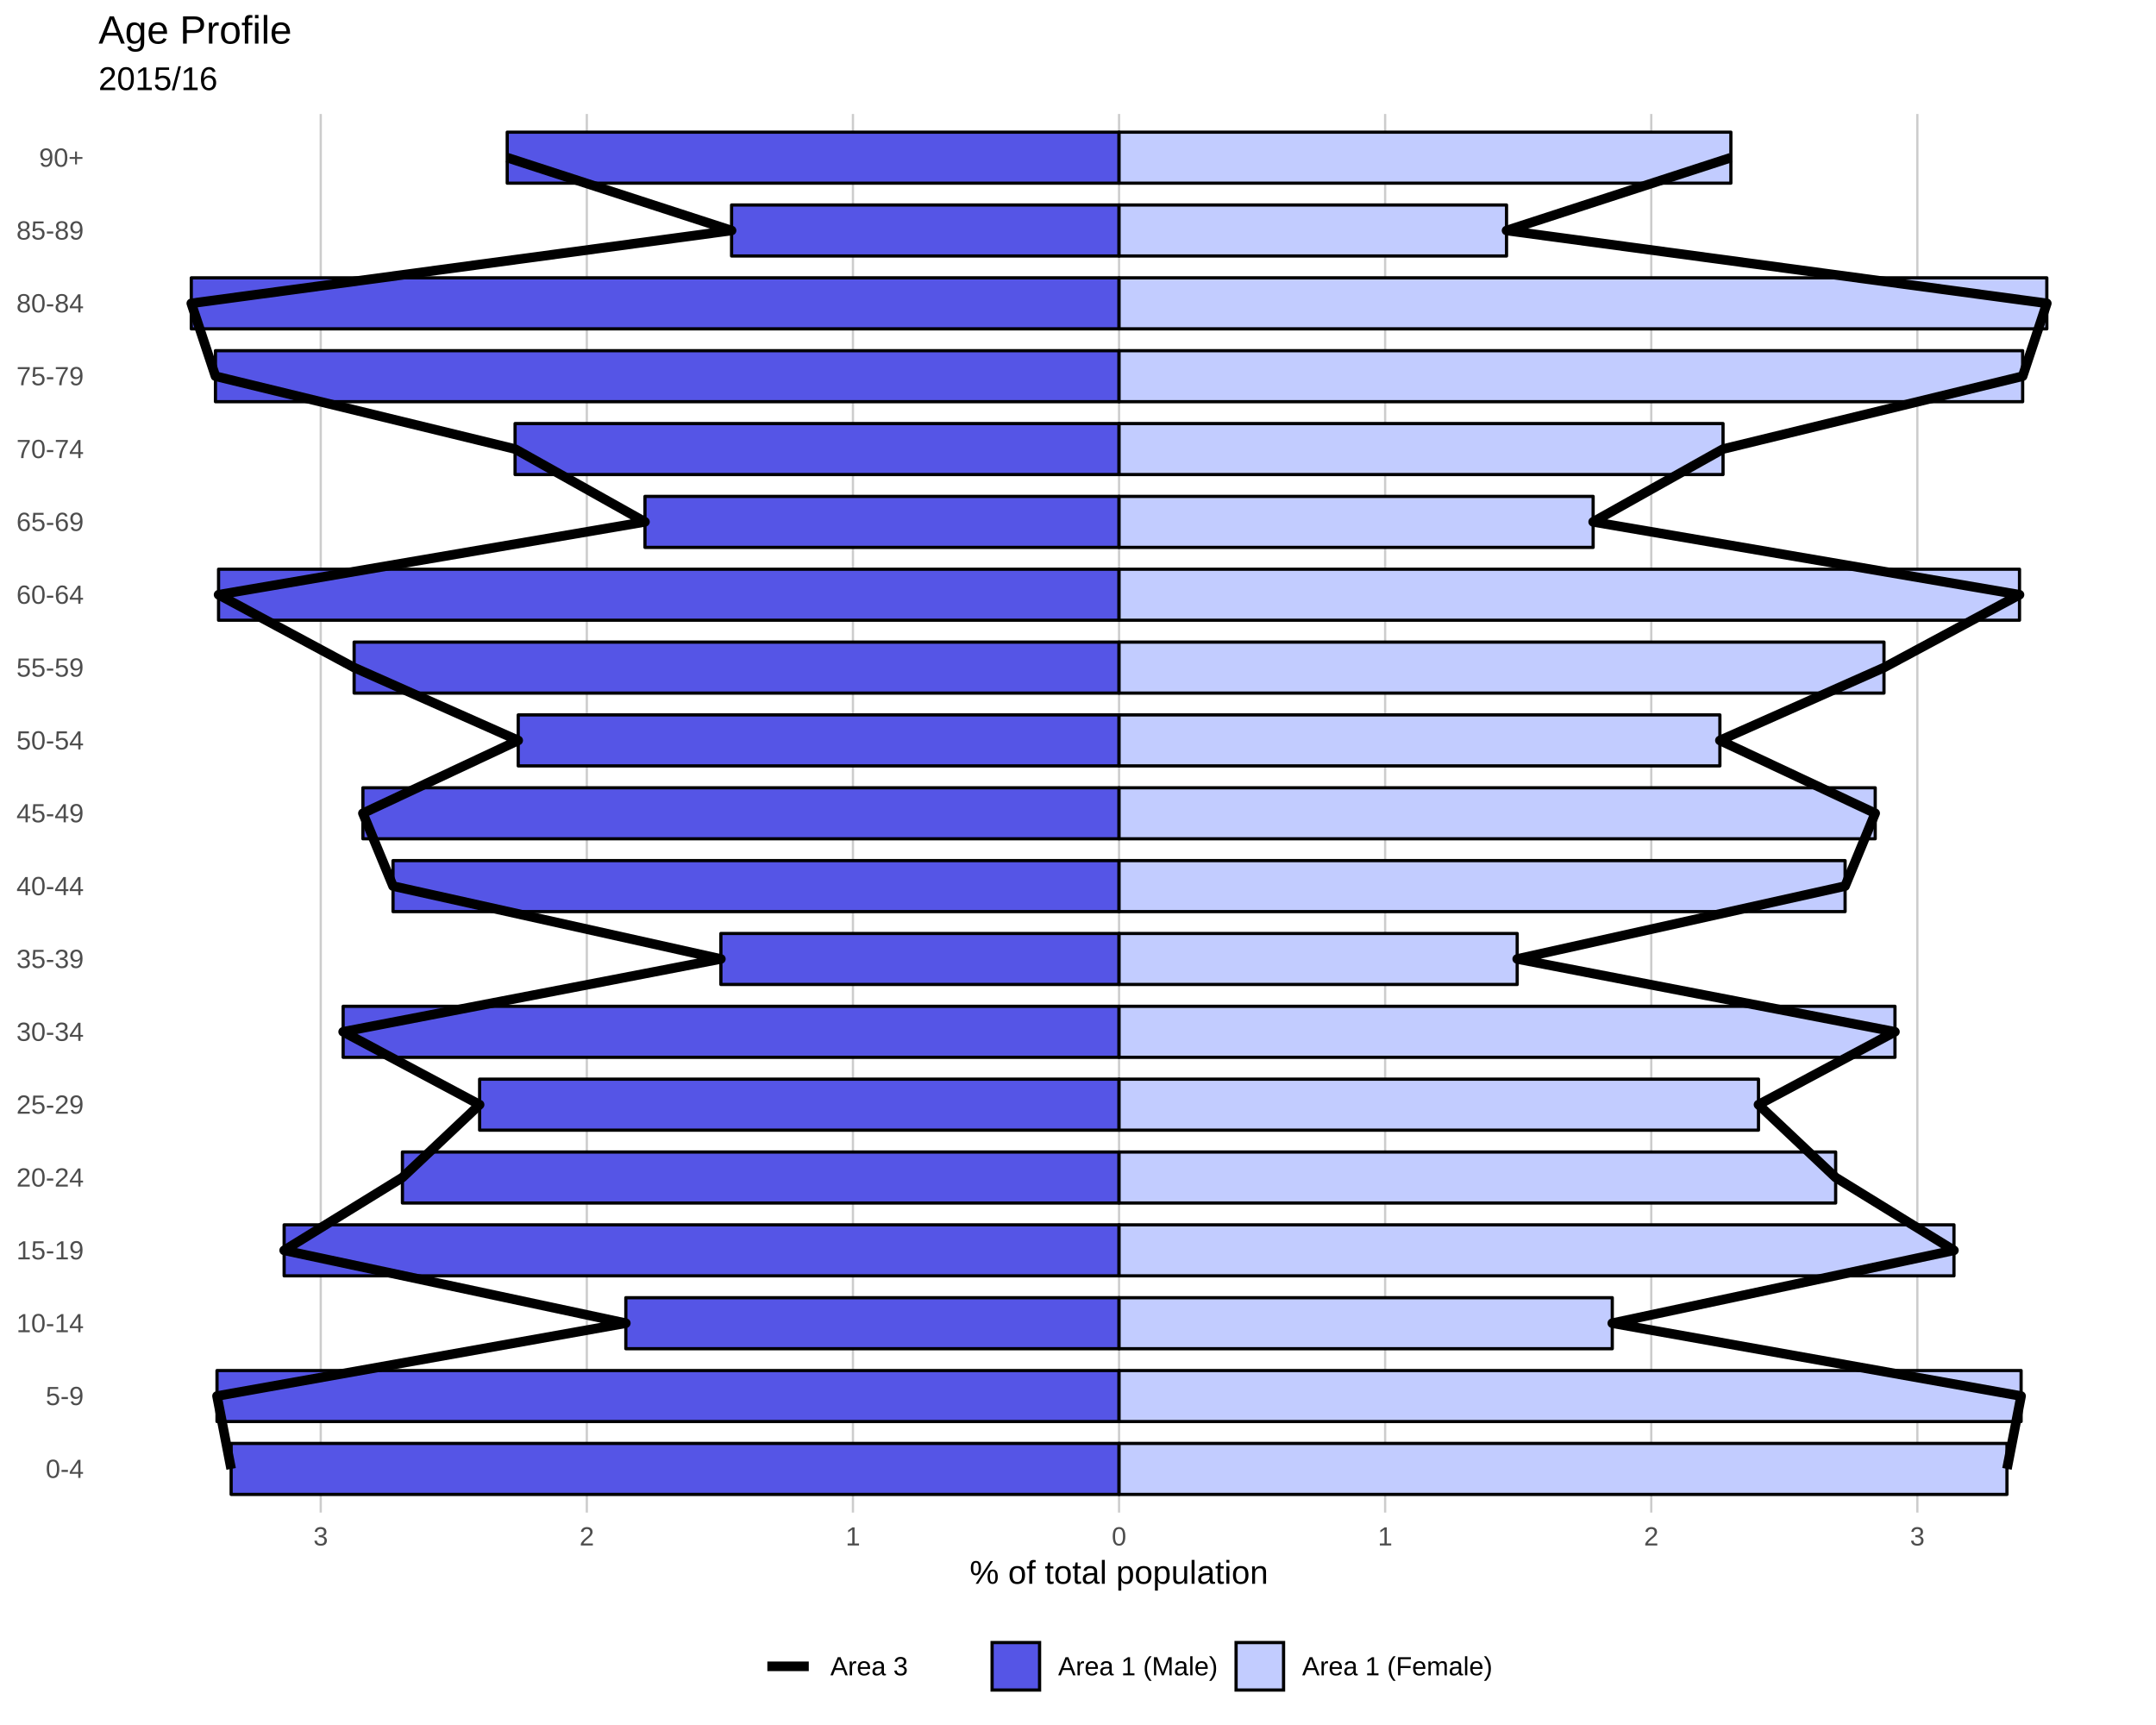
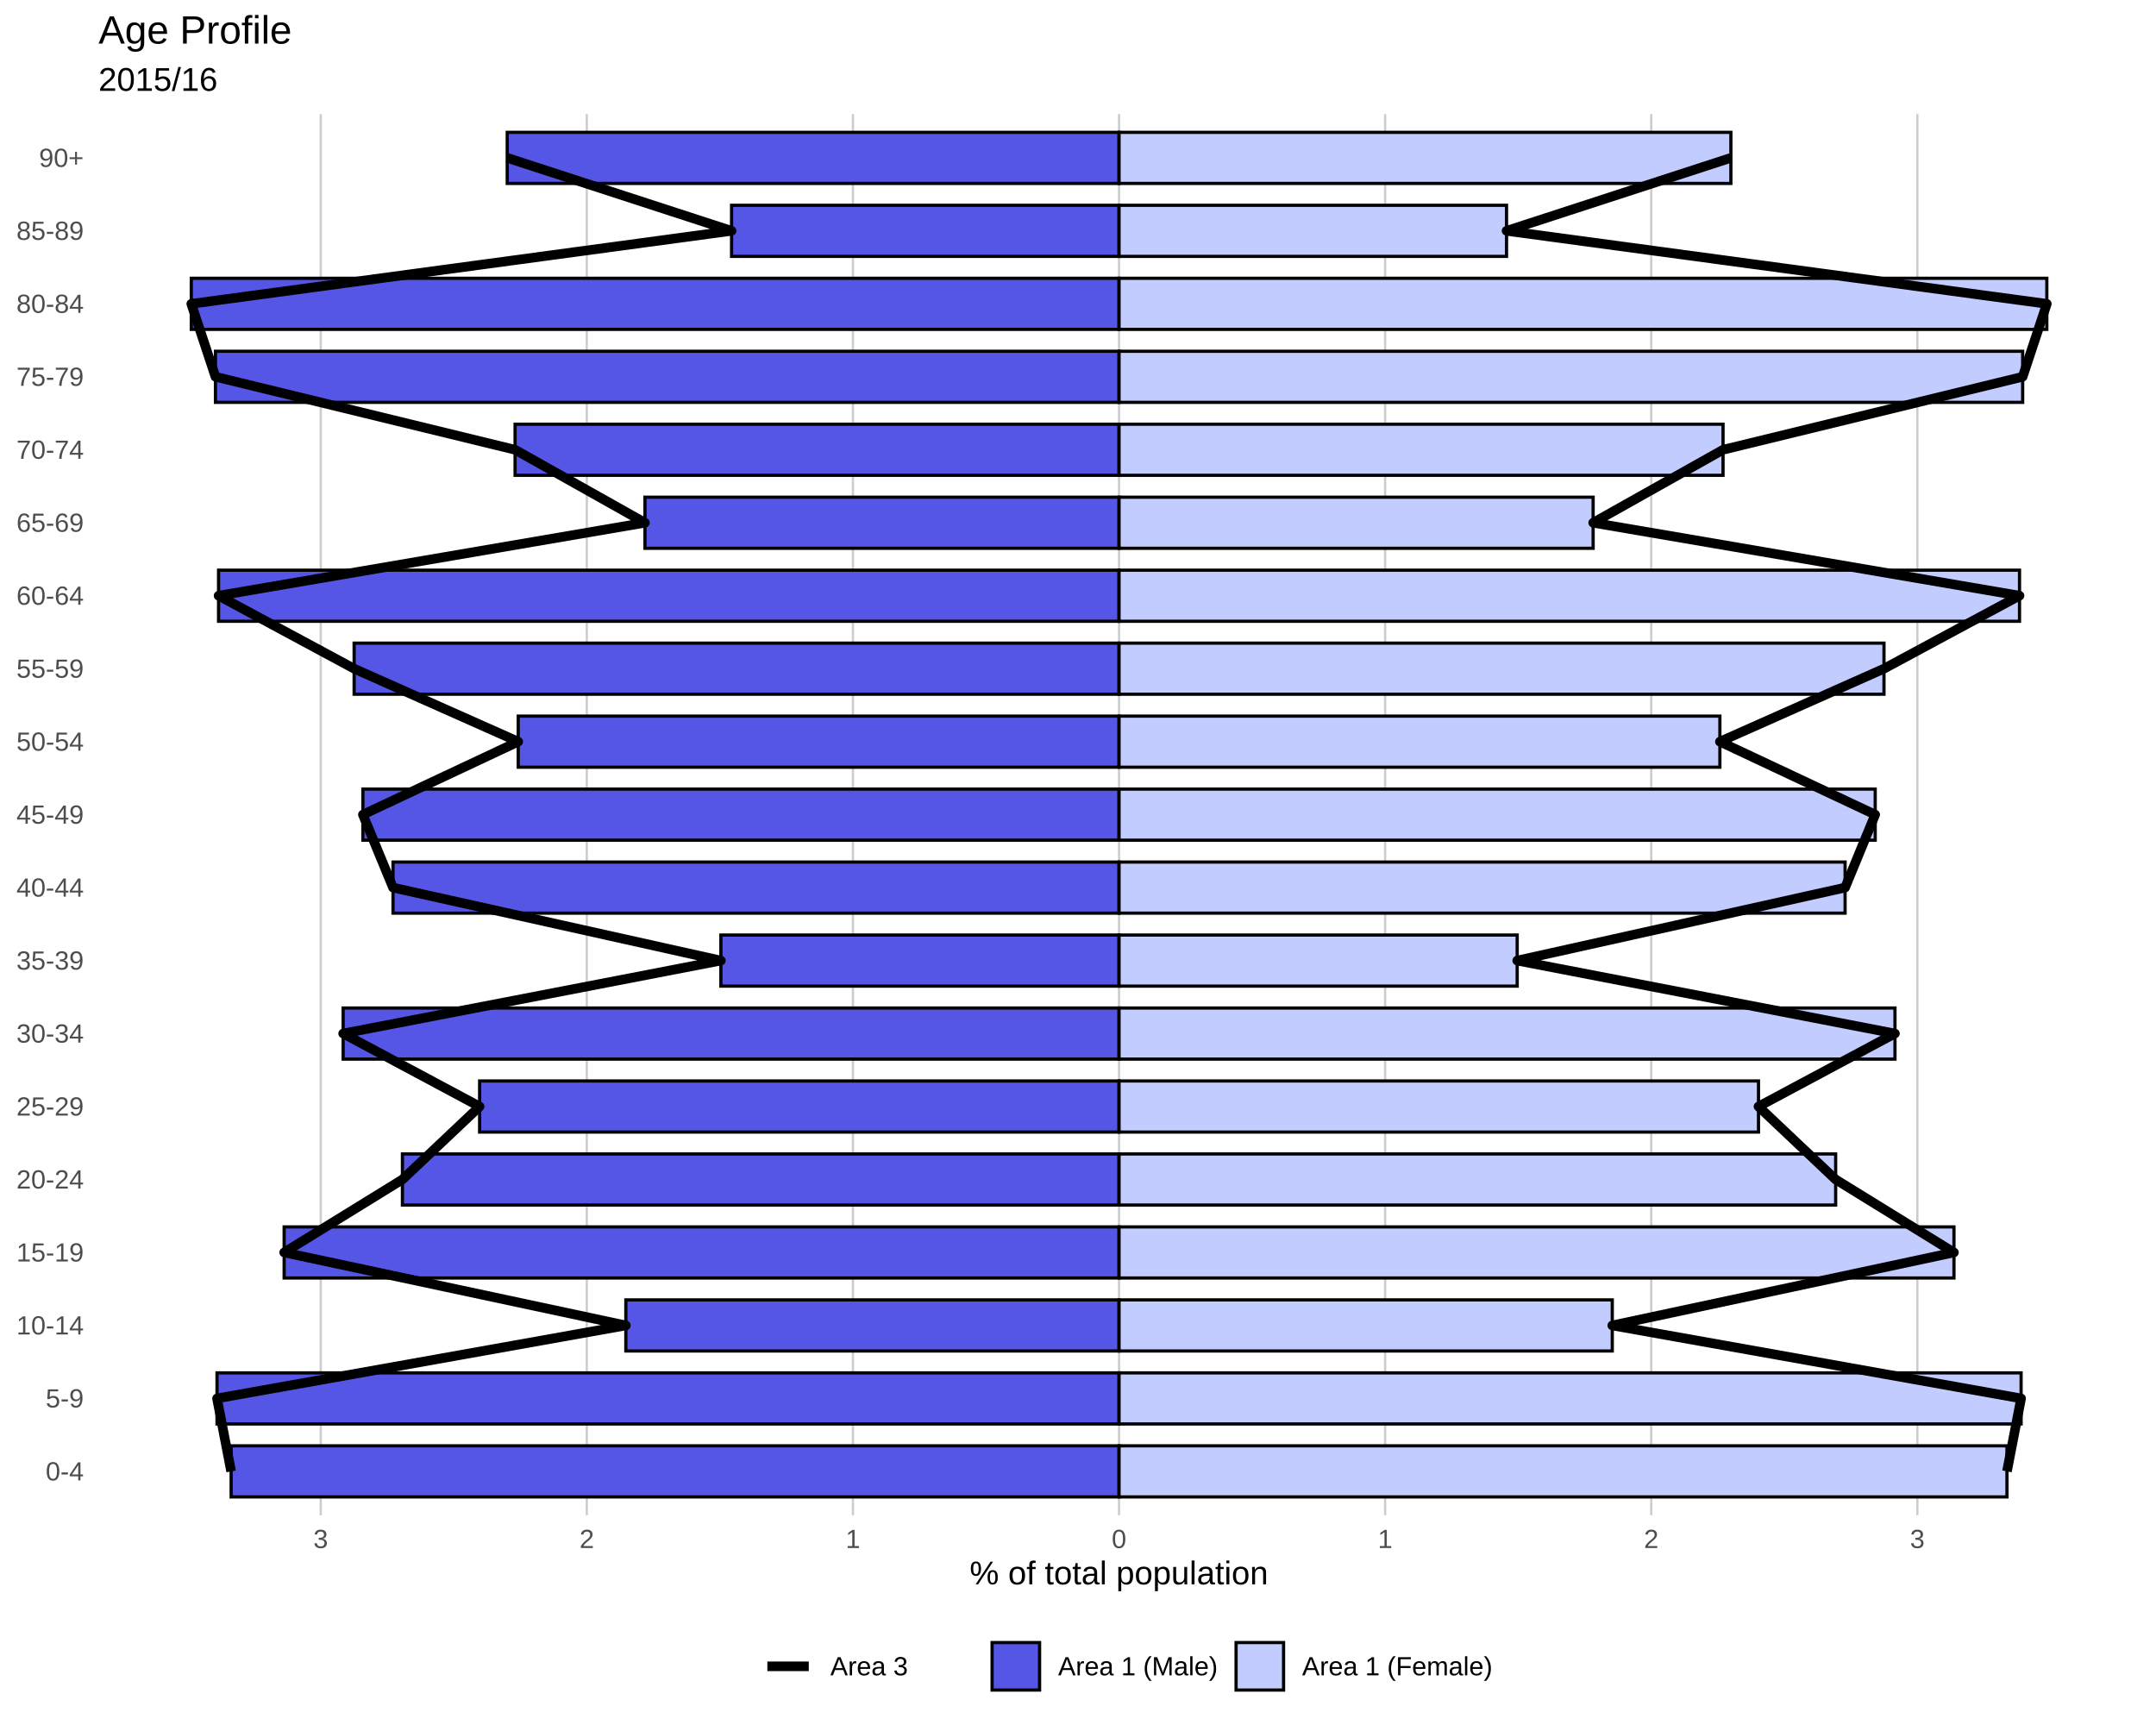
<svg xmlns="http://www.w3.org/2000/svg" viewBox="0 0 720.00 576.00">
  <defs>
    <style type="text/css">
    line, polyline, polygon, path, rect, circle {
      fill: none;
      stroke: #000000;
      stroke-linecap: round;
      stroke-linejoin: round;
      stroke-miterlimit: 10.00;
    }
  </style>
  </defs>
  <rect width="100%" height="100%" style="stroke: none; fill: #FFFFFF;" />
  <defs>
-     <clipPath id="cpMzIuOTB8NzE0LjUyfDUwNS4wN3wzOC4wNQ==">
-       <rect x="32.90" y="38.05" width="681.63" height="467.03" />
+     <clipPath id="cpMzIuOTB8NzE0LjUyfDUwNS45M3wzOC4wOQ==">
+       <rect x="32.90" y="38.09" width="681.63" height="467.84" />
    </clipPath>
  </defs>
-   <polyline points="107.11,505.07 107.11,38.05 " style="stroke-width: 0.75; stroke: #CCCCCC;" clip-path="url(#cpMzIuOTB8NzE0LjUyfDUwNS4wN3wzOC4wNQ==)" />
-   <polyline points="195.97,505.07 195.97,38.05 " style="stroke-width: 0.75; stroke: #CCCCCC;" clip-path="url(#cpMzIuOTB8NzE0LjUyfDUwNS4wN3wzOC4wNQ==)" />
-   <polyline points="284.84,505.07 284.84,38.05 " style="stroke-width: 0.75; stroke: #CCCCCC;" clip-path="url(#cpMzIuOTB8NzE0LjUyfDUwNS4wN3wzOC4wNQ==)" />
-   <polyline points="373.71,505.07 373.71,38.05 " style="stroke-width: 0.75; stroke: #CCCCCC;" clip-path="url(#cpMzIuOTB8NzE0LjUyfDUwNS4wN3wzOC4wNQ==)" />
-   <polyline points="462.57,505.07 462.57,38.05 " style="stroke-width: 0.75; stroke: #CCCCCC;" clip-path="url(#cpMzIuOTB8NzE0LjUyfDUwNS4wN3wzOC4wNQ==)" />
-   <polyline points="551.44,505.07 551.44,38.05 " style="stroke-width: 0.75; stroke: #CCCCCC;" clip-path="url(#cpMzIuOTB8NzE0LjUyfDUwNS4wN3wzOC4wNQ==)" />
-   <polyline points="640.31,505.07 640.31,38.05 " style="stroke-width: 0.75; stroke: #CCCCCC;" clip-path="url(#cpMzIuOTB8NzE0LjUyfDUwNS4wN3wzOC4wNQ==)" />
-   <rect x="77.19" y="481.97" width="296.52" height="17.03" style="stroke-width: 1.07; stroke-linecap: butt; fill: #5555E6;" clip-path="url(#cpMzIuOTB8NzE0LjUyfDUwNS4wN3wzOC4wNQ==)" />
-   <rect x="72.47" y="457.64" width="301.24" height="17.03" style="stroke-width: 1.07; stroke-linecap: butt; fill: #5555E6;" clip-path="url(#cpMzIuOTB8NzE0LjUyfDUwNS4wN3wzOC4wNQ==)" />
-   <rect x="209.00" y="433.32" width="164.71" height="17.03" style="stroke-width: 1.07; stroke-linecap: butt; fill: #5555E6;" clip-path="url(#cpMzIuOTB8NzE0LjUyfDUwNS4wN3wzOC4wNQ==)" />
-   <rect x="94.89" y="408.99" width="278.82" height="17.03" style="stroke-width: 1.07; stroke-linecap: butt; fill: #5555E6;" clip-path="url(#cpMzIuOTB8NzE0LjUyfDUwNS4wN3wzOC4wNQ==)" />
-   <rect x="134.39" y="384.67" width="239.31" height="17.03" style="stroke-width: 1.07; stroke-linecap: butt; fill: #5555E6;" clip-path="url(#cpMzIuOTB8NzE0LjUyfDUwNS4wN3wzOC4wNQ==)" />
-   <rect x="160.17" y="360.34" width="213.54" height="17.03" style="stroke-width: 1.07; stroke-linecap: butt; fill: #5555E6;" clip-path="url(#cpMzIuOTB8NzE0LjUyfDUwNS4wN3wzOC4wNQ==)" />
-   <rect x="114.59" y="336.02" width="259.12" height="17.03" style="stroke-width: 1.07; stroke-linecap: butt; fill: #5555E6;" clip-path="url(#cpMzIuOTB8NzE0LjUyfDUwNS4wN3wzOC4wNQ==)" />
-   <rect x="240.74" y="311.70" width="132.96" height="17.03" style="stroke-width: 1.07; stroke-linecap: butt; fill: #5555E6;" clip-path="url(#cpMzIuOTB8NzE0LjUyfDUwNS4wN3wzOC4wNQ==)" />
-   <rect x="131.25" y="287.37" width="242.46" height="17.03" style="stroke-width: 1.07; stroke-linecap: butt; fill: #5555E6;" clip-path="url(#cpMzIuOTB8NzE0LjUyfDUwNS4wN3wzOC4wNQ==)" />
-   <rect x="121.19" y="263.05" width="252.52" height="17.03" style="stroke-width: 1.07; stroke-linecap: butt; fill: #5555E6;" clip-path="url(#cpMzIuOTB8NzE0LjUyfDUwNS4wN3wzOC4wNQ==)" />
-   <rect x="173.06" y="238.72" width="200.65" height="17.03" style="stroke-width: 1.07; stroke-linecap: butt; fill: #5555E6;" clip-path="url(#cpMzIuOTB8NzE0LjUyfDUwNS4wN3wzOC4wNQ==)" />
-   <rect x="118.26" y="214.40" width="255.45" height="17.03" style="stroke-width: 1.07; stroke-linecap: butt; fill: #5555E6;" clip-path="url(#cpMzIuOTB8NzE0LjUyfDUwNS4wN3wzOC4wNQ==)" />
-   <rect x="72.99" y="190.07" width="300.71" height="17.03" style="stroke-width: 1.07; stroke-linecap: butt; fill: #5555E6;" clip-path="url(#cpMzIuOTB8NzE0LjUyfDUwNS4wN3wzOC4wNQ==)" />
-   <rect x="215.39" y="165.75" width="158.32" height="17.03" style="stroke-width: 1.07; stroke-linecap: butt; fill: #5555E6;" clip-path="url(#cpMzIuOTB8NzE0LjUyfDUwNS4wN3wzOC4wNQ==)" />
-   <rect x="172.01" y="141.43" width="201.70" height="17.03" style="stroke-width: 1.07; stroke-linecap: butt; fill: #5555E6;" clip-path="url(#cpMzIuOTB8NzE0LjUyfDUwNS4wN3wzOC4wNQ==)" />
-   <rect x="71.95" y="117.10" width="301.76" height="17.03" style="stroke-width: 1.07; stroke-linecap: butt; fill: #5555E6;" clip-path="url(#cpMzIuOTB8NzE0LjUyfDUwNS4wN3wzOC4wNQ==)" />
-   <rect x="63.88" y="92.78" width="309.83" height="17.03" style="stroke-width: 1.07; stroke-linecap: butt; fill: #5555E6;" clip-path="url(#cpMzIuOTB8NzE0LjUyfDUwNS4wN3wzOC4wNQ==)" />
-   <rect x="244.31" y="68.45" width="129.40" height="17.03" style="stroke-width: 1.07; stroke-linecap: butt; fill: #5555E6;" clip-path="url(#cpMzIuOTB8NzE0LjUyfDUwNS4wN3wzOC4wNQ==)" />
-   <rect x="169.39" y="44.13" width="204.32" height="17.03" style="stroke-width: 1.07; stroke-linecap: butt; fill: #5555E6;" clip-path="url(#cpMzIuOTB8NzE0LjUyfDUwNS4wN3wzOC4wNQ==)" />
-   <rect x="373.71" y="481.97" width="296.52" height="17.03" style="stroke-width: 1.07; stroke-linecap: butt; fill: #C2CCFF;" clip-path="url(#cpMzIuOTB8NzE0LjUyfDUwNS4wN3wzOC4wNQ==)" />
-   <rect x="373.71" y="457.64" width="301.24" height="17.03" style="stroke-width: 1.07; stroke-linecap: butt; fill: #C2CCFF;" clip-path="url(#cpMzIuOTB8NzE0LjUyfDUwNS4wN3wzOC4wNQ==)" />
-   <rect x="373.71" y="433.32" width="164.71" height="17.03" style="stroke-width: 1.07; stroke-linecap: butt; fill: #C2CCFF;" clip-path="url(#cpMzIuOTB8NzE0LjUyfDUwNS4wN3wzOC4wNQ==)" />
-   <rect x="373.71" y="408.99" width="278.82" height="17.03" style="stroke-width: 1.07; stroke-linecap: butt; fill: #C2CCFF;" clip-path="url(#cpMzIuOTB8NzE0LjUyfDUwNS4wN3wzOC4wNQ==)" />
-   <rect x="373.71" y="384.67" width="239.31" height="17.03" style="stroke-width: 1.07; stroke-linecap: butt; fill: #C2CCFF;" clip-path="url(#cpMzIuOTB8NzE0LjUyfDUwNS4wN3wzOC4wNQ==)" />
-   <rect x="373.71" y="360.34" width="213.54" height="17.03" style="stroke-width: 1.07; stroke-linecap: butt; fill: #C2CCFF;" clip-path="url(#cpMzIuOTB8NzE0LjUyfDUwNS4wN3wzOC4wNQ==)" />
-   <rect x="373.71" y="336.02" width="259.12" height="17.03" style="stroke-width: 1.07; stroke-linecap: butt; fill: #C2CCFF;" clip-path="url(#cpMzIuOTB8NzE0LjUyfDUwNS4wN3wzOC4wNQ==)" />
-   <rect x="373.71" y="311.70" width="132.96" height="17.03" style="stroke-width: 1.07; stroke-linecap: butt; fill: #C2CCFF;" clip-path="url(#cpMzIuOTB8NzE0LjUyfDUwNS4wN3wzOC4wNQ==)" />
-   <rect x="373.71" y="287.37" width="242.46" height="17.03" style="stroke-width: 1.07; stroke-linecap: butt; fill: #C2CCFF;" clip-path="url(#cpMzIuOTB8NzE0LjUyfDUwNS4wN3wzOC4wNQ==)" />
-   <rect x="373.71" y="263.05" width="252.52" height="17.03" style="stroke-width: 1.07; stroke-linecap: butt; fill: #C2CCFF;" clip-path="url(#cpMzIuOTB8NzE0LjUyfDUwNS4wN3wzOC4wNQ==)" />
-   <rect x="373.71" y="238.72" width="200.65" height="17.03" style="stroke-width: 1.07; stroke-linecap: butt; fill: #C2CCFF;" clip-path="url(#cpMzIuOTB8NzE0LjUyfDUwNS4wN3wzOC4wNQ==)" />
-   <rect x="373.71" y="214.40" width="255.45" height="17.03" style="stroke-width: 1.07; stroke-linecap: butt; fill: #C2CCFF;" clip-path="url(#cpMzIuOTB8NzE0LjUyfDUwNS4wN3wzOC4wNQ==)" />
-   <rect x="373.71" y="190.07" width="300.71" height="17.03" style="stroke-width: 1.07; stroke-linecap: butt; fill: #C2CCFF;" clip-path="url(#cpMzIuOTB8NzE0LjUyfDUwNS4wN3wzOC4wNQ==)" />
-   <rect x="373.71" y="165.75" width="158.32" height="17.03" style="stroke-width: 1.07; stroke-linecap: butt; fill: #C2CCFF;" clip-path="url(#cpMzIuOTB8NzE0LjUyfDUwNS4wN3wzOC4wNQ==)" />
-   <rect x="373.71" y="141.43" width="201.70" height="17.03" style="stroke-width: 1.07; stroke-linecap: butt; fill: #C2CCFF;" clip-path="url(#cpMzIuOTB8NzE0LjUyfDUwNS4wN3wzOC4wNQ==)" />
-   <rect x="373.71" y="117.10" width="301.76" height="17.03" style="stroke-width: 1.07; stroke-linecap: butt; fill: #C2CCFF;" clip-path="url(#cpMzIuOTB8NzE0LjUyfDUwNS4wN3wzOC4wNQ==)" />
-   <rect x="373.71" y="92.78" width="309.83" height="17.03" style="stroke-width: 1.07; stroke-linecap: butt; fill: #C2CCFF;" clip-path="url(#cpMzIuOTB8NzE0LjUyfDUwNS4wN3wzOC4wNQ==)" />
-   <rect x="373.71" y="68.45" width="129.40" height="17.03" style="stroke-width: 1.07; stroke-linecap: butt; fill: #C2CCFF;" clip-path="url(#cpMzIuOTB8NzE0LjUyfDUwNS4wN3wzOC4wNQ==)" />
-   <rect x="373.71" y="44.13" width="204.32" height="17.03" style="stroke-width: 1.07; stroke-linecap: butt; fill: #C2CCFF;" clip-path="url(#cpMzIuOTB8NzE0LjUyfDUwNS4wN3wzOC4wNQ==)" />
-   <polyline points="670.23,490.48 674.95,466.15 538.42,441.83 652.52,417.51 613.02,393.18 587.25,368.86 632.82,344.53 506.67,320.21 616.17,295.88 626.22,271.56 574.36,247.24 629.16,222.91 674.42,198.59 532.03,174.26 575.41,149.94 675.47,125.62 683.54,101.29 503.11,76.97 578.03,52.64 " style="stroke-width: 3.20; stroke-linecap: butt;" clip-path="url(#cpMzIuOTB8NzE0LjUyfDUwNS4wN3wzOC4wNQ==)" />
-   <polyline points="77.19,490.48 72.47,466.15 209.00,441.83 94.89,417.51 134.39,393.18 160.17,368.86 114.59,344.53 240.74,320.21 131.25,295.88 121.19,271.56 173.06,247.24 118.26,222.91 72.99,198.59 215.39,174.26 172.01,149.94 71.95,125.62 63.88,101.29 244.31,76.97 169.39,52.64 " style="stroke-width: 3.20; stroke-linecap: butt;" clip-path="url(#cpMzIuOTB8NzE0LjUyfDUwNS4wN3wzOC4wNQ==)" />
+   <polyline points="107.11,505.93 107.11,38.09 " style="stroke-width: 0.75; stroke: #CCCCCC;" clip-path="url(#cpMzIuOTB8NzE0LjUyfDUwNS45M3wzOC4wOQ==)" />
+   <polyline points="195.97,505.93 195.97,38.09 " style="stroke-width: 0.75; stroke: #CCCCCC;" clip-path="url(#cpMzIuOTB8NzE0LjUyfDUwNS45M3wzOC4wOQ==)" />
+   <polyline points="284.84,505.93 284.84,38.09 " style="stroke-width: 0.75; stroke: #CCCCCC;" clip-path="url(#cpMzIuOTB8NzE0LjUyfDUwNS45M3wzOC4wOQ==)" />
+   <polyline points="373.71,505.93 373.71,38.09 " style="stroke-width: 0.75; stroke: #CCCCCC;" clip-path="url(#cpMzIuOTB8NzE0LjUyfDUwNS45M3wzOC4wOQ==)" />
+   <polyline points="462.57,505.93 462.57,38.09 " style="stroke-width: 0.75; stroke: #CCCCCC;" clip-path="url(#cpMzIuOTB8NzE0LjUyfDUwNS45M3wzOC4wOQ==)" />
+   <polyline points="551.44,505.93 551.44,38.09 " style="stroke-width: 0.75; stroke: #CCCCCC;" clip-path="url(#cpMzIuOTB8NzE0LjUyfDUwNS45M3wzOC4wOQ==)" />
+   <polyline points="640.31,505.93 640.31,38.09 " style="stroke-width: 0.75; stroke: #CCCCCC;" clip-path="url(#cpMzIuOTB8NzE0LjUyfDUwNS45M3wzOC4wOQ==)" />
+   <rect x="77.19" y="482.78" width="296.52" height="17.06" style="stroke-width: 1.07; stroke-linecap: square; stroke-linejoin: miter; fill: #5555E6;" clip-path="url(#cpMzIuOTB8NzE0LjUyfDUwNS45M3wzOC4wOQ==)" />
+   <rect x="72.47" y="458.42" width="301.24" height="17.06" style="stroke-width: 1.07; stroke-linecap: square; stroke-linejoin: miter; fill: #5555E6;" clip-path="url(#cpMzIuOTB8NzE0LjUyfDUwNS45M3wzOC4wOQ==)" />
+   <rect x="209.00" y="434.05" width="164.71" height="17.06" style="stroke-width: 1.07; stroke-linecap: square; stroke-linejoin: miter; fill: #5555E6;" clip-path="url(#cpMzIuOTB8NzE0LjUyfDUwNS45M3wzOC4wOQ==)" />
+   <rect x="94.89" y="409.68" width="278.82" height="17.06" style="stroke-width: 1.07; stroke-linecap: square; stroke-linejoin: miter; fill: #5555E6;" clip-path="url(#cpMzIuOTB8NzE0LjUyfDUwNS45M3wzOC4wOQ==)" />
+   <rect x="134.39" y="385.32" width="239.31" height="17.06" style="stroke-width: 1.07; stroke-linecap: square; stroke-linejoin: miter; fill: #5555E6;" clip-path="url(#cpMzIuOTB8NzE0LjUyfDUwNS45M3wzOC4wOQ==)" />
+   <rect x="160.17" y="360.95" width="213.54" height="17.06" style="stroke-width: 1.07; stroke-linecap: square; stroke-linejoin: miter; fill: #5555E6;" clip-path="url(#cpMzIuOTB8NzE0LjUyfDUwNS45M3wzOC4wOQ==)" />
+   <rect x="114.59" y="336.59" width="259.12" height="17.06" style="stroke-width: 1.07; stroke-linecap: square; stroke-linejoin: miter; fill: #5555E6;" clip-path="url(#cpMzIuOTB8NzE0LjUyfDUwNS45M3wzOC4wOQ==)" />
+   <rect x="240.74" y="312.22" width="132.96" height="17.06" style="stroke-width: 1.07; stroke-linecap: square; stroke-linejoin: miter; fill: #5555E6;" clip-path="url(#cpMzIuOTB8NzE0LjUyfDUwNS45M3wzOC4wOQ==)" />
+   <rect x="131.25" y="287.85" width="242.46" height="17.06" style="stroke-width: 1.07; stroke-linecap: square; stroke-linejoin: miter; fill: #5555E6;" clip-path="url(#cpMzIuOTB8NzE0LjUyfDUwNS45M3wzOC4wOQ==)" />
+   <rect x="121.19" y="263.49" width="252.52" height="17.06" style="stroke-width: 1.07; stroke-linecap: square; stroke-linejoin: miter; fill: #5555E6;" clip-path="url(#cpMzIuOTB8NzE0LjUyfDUwNS45M3wzOC4wOQ==)" />
+   <rect x="173.06" y="239.12" width="200.65" height="17.06" style="stroke-width: 1.07; stroke-linecap: square; stroke-linejoin: miter; fill: #5555E6;" clip-path="url(#cpMzIuOTB8NzE0LjUyfDUwNS45M3wzOC4wOQ==)" />
+   <rect x="118.26" y="214.75" width="255.45" height="17.06" style="stroke-width: 1.07; stroke-linecap: square; stroke-linejoin: miter; fill: #5555E6;" clip-path="url(#cpMzIuOTB8NzE0LjUyfDUwNS45M3wzOC4wOQ==)" />
+   <rect x="72.99" y="190.39" width="300.71" height="17.06" style="stroke-width: 1.07; stroke-linecap: square; stroke-linejoin: miter; fill: #5555E6;" clip-path="url(#cpMzIuOTB8NzE0LjUyfDUwNS45M3wzOC4wOQ==)" />
+   <rect x="215.39" y="166.02" width="158.32" height="17.06" style="stroke-width: 1.07; stroke-linecap: square; stroke-linejoin: miter; fill: #5555E6;" clip-path="url(#cpMzIuOTB8NzE0LjUyfDUwNS45M3wzOC4wOQ==)" />
+   <rect x="172.01" y="141.65" width="201.70" height="17.06" style="stroke-width: 1.07; stroke-linecap: square; stroke-linejoin: miter; fill: #5555E6;" clip-path="url(#cpMzIuOTB8NzE0LjUyfDUwNS45M3wzOC4wOQ==)" />
+   <rect x="71.95" y="117.29" width="301.76" height="17.06" style="stroke-width: 1.07; stroke-linecap: square; stroke-linejoin: miter; fill: #5555E6;" clip-path="url(#cpMzIuOTB8NzE0LjUyfDUwNS45M3wzOC4wOQ==)" />
+   <rect x="63.88" y="92.92" width="309.83" height="17.06" style="stroke-width: 1.07; stroke-linecap: square; stroke-linejoin: miter; fill: #5555E6;" clip-path="url(#cpMzIuOTB8NzE0LjUyfDUwNS45M3wzOC4wOQ==)" />
+   <rect x="244.31" y="68.55" width="129.40" height="17.06" style="stroke-width: 1.07; stroke-linecap: square; stroke-linejoin: miter; fill: #5555E6;" clip-path="url(#cpMzIuOTB8NzE0LjUyfDUwNS45M3wzOC4wOQ==)" />
+   <rect x="169.39" y="44.19" width="204.32" height="17.06" style="stroke-width: 1.07; stroke-linecap: square; stroke-linejoin: miter; fill: #5555E6;" clip-path="url(#cpMzIuOTB8NzE0LjUyfDUwNS45M3wzOC4wOQ==)" />
+   <rect x="373.71" y="482.78" width="296.52" height="17.06" style="stroke-width: 1.07; stroke-linecap: square; stroke-linejoin: miter; fill: #C2CCFF;" clip-path="url(#cpMzIuOTB8NzE0LjUyfDUwNS45M3wzOC4wOQ==)" />
+   <rect x="373.71" y="458.42" width="301.24" height="17.06" style="stroke-width: 1.07; stroke-linecap: square; stroke-linejoin: miter; fill: #C2CCFF;" clip-path="url(#cpMzIuOTB8NzE0LjUyfDUwNS45M3wzOC4wOQ==)" />
+   <rect x="373.71" y="434.05" width="164.71" height="17.06" style="stroke-width: 1.07; stroke-linecap: square; stroke-linejoin: miter; fill: #C2CCFF;" clip-path="url(#cpMzIuOTB8NzE0LjUyfDUwNS45M3wzOC4wOQ==)" />
+   <rect x="373.71" y="409.68" width="278.82" height="17.06" style="stroke-width: 1.07; stroke-linecap: square; stroke-linejoin: miter; fill: #C2CCFF;" clip-path="url(#cpMzIuOTB8NzE0LjUyfDUwNS45M3wzOC4wOQ==)" />
+   <rect x="373.71" y="385.32" width="239.31" height="17.06" style="stroke-width: 1.07; stroke-linecap: square; stroke-linejoin: miter; fill: #C2CCFF;" clip-path="url(#cpMzIuOTB8NzE0LjUyfDUwNS45M3wzOC4wOQ==)" />
+   <rect x="373.71" y="360.95" width="213.54" height="17.06" style="stroke-width: 1.07; stroke-linecap: square; stroke-linejoin: miter; fill: #C2CCFF;" clip-path="url(#cpMzIuOTB8NzE0LjUyfDUwNS45M3wzOC4wOQ==)" />
+   <rect x="373.71" y="336.59" width="259.12" height="17.06" style="stroke-width: 1.07; stroke-linecap: square; stroke-linejoin: miter; fill: #C2CCFF;" clip-path="url(#cpMzIuOTB8NzE0LjUyfDUwNS45M3wzOC4wOQ==)" />
+   <rect x="373.71" y="312.22" width="132.96" height="17.06" style="stroke-width: 1.07; stroke-linecap: square; stroke-linejoin: miter; fill: #C2CCFF;" clip-path="url(#cpMzIuOTB8NzE0LjUyfDUwNS45M3wzOC4wOQ==)" />
+   <rect x="373.71" y="287.85" width="242.46" height="17.06" style="stroke-width: 1.07; stroke-linecap: square; stroke-linejoin: miter; fill: #C2CCFF;" clip-path="url(#cpMzIuOTB8NzE0LjUyfDUwNS45M3wzOC4wOQ==)" />
+   <rect x="373.71" y="263.49" width="252.52" height="17.06" style="stroke-width: 1.07; stroke-linecap: square; stroke-linejoin: miter; fill: #C2CCFF;" clip-path="url(#cpMzIuOTB8NzE0LjUyfDUwNS45M3wzOC4wOQ==)" />
+   <rect x="373.71" y="239.12" width="200.65" height="17.06" style="stroke-width: 1.07; stroke-linecap: square; stroke-linejoin: miter; fill: #C2CCFF;" clip-path="url(#cpMzIuOTB8NzE0LjUyfDUwNS45M3wzOC4wOQ==)" />
+   <rect x="373.71" y="214.75" width="255.45" height="17.06" style="stroke-width: 1.07; stroke-linecap: square; stroke-linejoin: miter; fill: #C2CCFF;" clip-path="url(#cpMzIuOTB8NzE0LjUyfDUwNS45M3wzOC4wOQ==)" />
+   <rect x="373.71" y="190.39" width="300.71" height="17.06" style="stroke-width: 1.07; stroke-linecap: square; stroke-linejoin: miter; fill: #C2CCFF;" clip-path="url(#cpMzIuOTB8NzE0LjUyfDUwNS45M3wzOC4wOQ==)" />
+   <rect x="373.71" y="166.02" width="158.32" height="17.06" style="stroke-width: 1.07; stroke-linecap: square; stroke-linejoin: miter; fill: #C2CCFF;" clip-path="url(#cpMzIuOTB8NzE0LjUyfDUwNS45M3wzOC4wOQ==)" />
+   <rect x="373.71" y="141.65" width="201.70" height="17.06" style="stroke-width: 1.07; stroke-linecap: square; stroke-linejoin: miter; fill: #C2CCFF;" clip-path="url(#cpMzIuOTB8NzE0LjUyfDUwNS45M3wzOC4wOQ==)" />
+   <rect x="373.71" y="117.29" width="301.76" height="17.06" style="stroke-width: 1.07; stroke-linecap: square; stroke-linejoin: miter; fill: #C2CCFF;" clip-path="url(#cpMzIuOTB8NzE0LjUyfDUwNS45M3wzOC4wOQ==)" />
+   <rect x="373.71" y="92.92" width="309.83" height="17.06" style="stroke-width: 1.07; stroke-linecap: square; stroke-linejoin: miter; fill: #C2CCFF;" clip-path="url(#cpMzIuOTB8NzE0LjUyfDUwNS45M3wzOC4wOQ==)" />
+   <rect x="373.71" y="68.55" width="129.40" height="17.06" style="stroke-width: 1.07; stroke-linecap: square; stroke-linejoin: miter; fill: #C2CCFF;" clip-path="url(#cpMzIuOTB8NzE0LjUyfDUwNS45M3wzOC4wOQ==)" />
+   <rect x="373.71" y="44.19" width="204.32" height="17.06" style="stroke-width: 1.07; stroke-linecap: square; stroke-linejoin: miter; fill: #C2CCFF;" clip-path="url(#cpMzIuOTB8NzE0LjUyfDUwNS45M3wzOC4wOQ==)" />
+   <polyline points="670.23,491.31 674.95,466.95 538.42,442.58 652.52,418.21 613.02,393.85 587.25,369.48 632.82,345.11 506.67,320.75 616.17,296.38 626.22,272.01 574.36,247.65 629.16,223.28 674.42,198.91 532.03,174.55 575.41,150.18 675.47,125.81 683.54,101.45 503.11,77.08 578.03,52.71 " style="stroke-width: 3.20; stroke-linecap: butt;" clip-path="url(#cpMzIuOTB8NzE0LjUyfDUwNS45M3wzOC4wOQ==)" />
+   <polyline points="77.19,491.31 72.47,466.95 209.00,442.58 94.89,418.21 134.39,393.85 160.17,369.48 114.59,345.11 240.74,320.75 131.25,296.38 121.19,272.01 173.06,247.65 118.26,223.28 72.99,198.91 215.39,174.55 172.01,150.18 71.95,125.81 63.88,101.45 244.31,77.08 169.39,52.71 " style="stroke-width: 3.20; stroke-linecap: butt;" clip-path="url(#cpMzIuOTB8NzE0LjUyfDUwNS45M3wzOC4wOQ==)" />
  <defs>
    <clipPath id="cpMC4wMHw3MjAuMDB8NTc2LjAwfDAuMDA=">
      <rect x="0.00" y="0.00" width="720.00" height="576.00" />
    </clipPath>
  </defs>
  <g clip-path="url(#cpMC4wMHw3MjAuMDB8NTc2LjAwfDAuMDA=)">
-     <text x="15.26" y="493.50" style="font-size: 8.80px; fill: #4D4D4D; font-family: Liberation Sans;" textLength="12.70px" lengthAdjust="spacingAndGlyphs">0-4</text>
+     <text x="15.26" y="494.34" style="font-size: 8.80px; fill: #4D4D4D; font-family: Liberation Sans;" textLength="12.70px" lengthAdjust="spacingAndGlyphs">0-4</text>
  </g>
  <g clip-path="url(#cpMC4wMHw3MjAuMDB8NTc2LjAwfDAuMDA=)">
-     <text x="15.26" y="469.18" style="font-size: 8.80px; fill: #4D4D4D; font-family: Liberation Sans;" textLength="12.70px" lengthAdjust="spacingAndGlyphs">5-9</text>
+     <text x="15.26" y="469.97" style="font-size: 8.80px; fill: #4D4D4D; font-family: Liberation Sans;" textLength="12.70px" lengthAdjust="spacingAndGlyphs">5-9</text>
  </g>
  <g clip-path="url(#cpMC4wMHw3MjAuMDB8NTc2LjAwfDAuMDA=)">
-     <text x="5.48" y="444.85" style="font-size: 8.80px; fill: #4D4D4D; font-family: Liberation Sans;" textLength="22.48px" lengthAdjust="spacingAndGlyphs">10-14</text>
+     <text x="5.48" y="445.60" style="font-size: 8.80px; fill: #4D4D4D; font-family: Liberation Sans;" textLength="22.48px" lengthAdjust="spacingAndGlyphs">10-14</text>
  </g>
  <g clip-path="url(#cpMC4wMHw3MjAuMDB8NTc2LjAwfDAuMDA=)">
-     <text x="5.48" y="420.53" style="font-size: 8.80px; fill: #4D4D4D; font-family: Liberation Sans;" textLength="22.48px" lengthAdjust="spacingAndGlyphs">15-19</text>
+     <text x="5.48" y="421.24" style="font-size: 8.80px; fill: #4D4D4D; font-family: Liberation Sans;" textLength="22.48px" lengthAdjust="spacingAndGlyphs">15-19</text>
  </g>
  <g clip-path="url(#cpMC4wMHw3MjAuMDB8NTc2LjAwfDAuMDA=)">
-     <text x="5.48" y="396.21" style="font-size: 8.80px; fill: #4D4D4D; font-family: Liberation Sans;" textLength="22.48px" lengthAdjust="spacingAndGlyphs">20-24</text>
+     <text x="5.48" y="396.87" style="font-size: 8.80px; fill: #4D4D4D; font-family: Liberation Sans;" textLength="22.48px" lengthAdjust="spacingAndGlyphs">20-24</text>
  </g>
  <g clip-path="url(#cpMC4wMHw3MjAuMDB8NTc2LjAwfDAuMDA=)">
-     <text x="5.48" y="371.88" style="font-size: 8.80px; fill: #4D4D4D; font-family: Liberation Sans;" textLength="22.48px" lengthAdjust="spacingAndGlyphs">25-29</text>
+     <text x="5.48" y="372.50" style="font-size: 8.80px; fill: #4D4D4D; font-family: Liberation Sans;" textLength="22.48px" lengthAdjust="spacingAndGlyphs">25-29</text>
  </g>
  <g clip-path="url(#cpMC4wMHw3MjAuMDB8NTc2LjAwfDAuMDA=)">
-     <text x="5.48" y="347.56" style="font-size: 8.80px; fill: #4D4D4D; font-family: Liberation Sans;" textLength="22.48px" lengthAdjust="spacingAndGlyphs">30-34</text>
+     <text x="5.48" y="348.14" style="font-size: 8.80px; fill: #4D4D4D; font-family: Liberation Sans;" textLength="22.48px" lengthAdjust="spacingAndGlyphs">30-34</text>
  </g>
  <g clip-path="url(#cpMC4wMHw3MjAuMDB8NTc2LjAwfDAuMDA=)">
-     <text x="5.48" y="323.23" style="font-size: 8.80px; fill: #4D4D4D; font-family: Liberation Sans;" textLength="22.48px" lengthAdjust="spacingAndGlyphs">35-39</text>
+     <text x="5.48" y="323.77" style="font-size: 8.80px; fill: #4D4D4D; font-family: Liberation Sans;" textLength="22.48px" lengthAdjust="spacingAndGlyphs">35-39</text>
  </g>
  <g clip-path="url(#cpMC4wMHw3MjAuMDB8NTc2LjAwfDAuMDA=)">
-     <text x="5.48" y="298.91" style="font-size: 8.80px; fill: #4D4D4D; font-family: Liberation Sans;" textLength="22.48px" lengthAdjust="spacingAndGlyphs">40-44</text>
+     <text x="5.48" y="299.40" style="font-size: 8.80px; fill: #4D4D4D; font-family: Liberation Sans;" textLength="22.48px" lengthAdjust="spacingAndGlyphs">40-44</text>
  </g>
  <g clip-path="url(#cpMC4wMHw3MjAuMDB8NTc2LjAwfDAuMDA=)">
-     <text x="5.48" y="274.58" style="font-size: 8.80px; fill: #4D4D4D; font-family: Liberation Sans;" textLength="22.48px" lengthAdjust="spacingAndGlyphs">45-49</text>
+     <text x="5.48" y="275.04" style="font-size: 8.80px; fill: #4D4D4D; font-family: Liberation Sans;" textLength="22.48px" lengthAdjust="spacingAndGlyphs">45-49</text>
  </g>
  <g clip-path="url(#cpMC4wMHw3MjAuMDB8NTc2LjAwfDAuMDA=)">
-     <text x="5.48" y="250.26" style="font-size: 8.80px; fill: #4D4D4D; font-family: Liberation Sans;" textLength="22.48px" lengthAdjust="spacingAndGlyphs">50-54</text>
+     <text x="5.48" y="250.67" style="font-size: 8.80px; fill: #4D4D4D; font-family: Liberation Sans;" textLength="22.48px" lengthAdjust="spacingAndGlyphs">50-54</text>
  </g>
  <g clip-path="url(#cpMC4wMHw3MjAuMDB8NTc2LjAwfDAuMDA=)">
-     <text x="5.48" y="225.94" style="font-size: 8.80px; fill: #4D4D4D; font-family: Liberation Sans;" textLength="22.48px" lengthAdjust="spacingAndGlyphs">55-59</text>
+     <text x="5.48" y="226.30" style="font-size: 8.80px; fill: #4D4D4D; font-family: Liberation Sans;" textLength="22.48px" lengthAdjust="spacingAndGlyphs">55-59</text>
  </g>
  <g clip-path="url(#cpMC4wMHw3MjAuMDB8NTc2LjAwfDAuMDA=)">
-     <text x="5.48" y="201.61" style="font-size: 8.80px; fill: #4D4D4D; font-family: Liberation Sans;" textLength="22.48px" lengthAdjust="spacingAndGlyphs">60-64</text>
+     <text x="5.48" y="201.94" style="font-size: 8.80px; fill: #4D4D4D; font-family: Liberation Sans;" textLength="22.48px" lengthAdjust="spacingAndGlyphs">60-64</text>
  </g>
  <g clip-path="url(#cpMC4wMHw3MjAuMDB8NTc2LjAwfDAuMDA=)">
-     <text x="5.48" y="177.29" style="font-size: 8.80px; fill: #4D4D4D; font-family: Liberation Sans;" textLength="22.48px" lengthAdjust="spacingAndGlyphs">65-69</text>
+     <text x="5.48" y="177.57" style="font-size: 8.80px; fill: #4D4D4D; font-family: Liberation Sans;" textLength="22.48px" lengthAdjust="spacingAndGlyphs">65-69</text>
  </g>
  <g clip-path="url(#cpMC4wMHw3MjAuMDB8NTc2LjAwfDAuMDA=)">
-     <text x="5.48" y="152.96" style="font-size: 8.80px; fill: #4D4D4D; font-family: Liberation Sans;" textLength="22.48px" lengthAdjust="spacingAndGlyphs">70-74</text>
+     <text x="5.48" y="153.20" style="font-size: 8.80px; fill: #4D4D4D; font-family: Liberation Sans;" textLength="22.48px" lengthAdjust="spacingAndGlyphs">70-74</text>
  </g>
  <g clip-path="url(#cpMC4wMHw3MjAuMDB8NTc2LjAwfDAuMDA=)">
-     <text x="5.48" y="128.64" style="font-size: 8.80px; fill: #4D4D4D; font-family: Liberation Sans;" textLength="22.48px" lengthAdjust="spacingAndGlyphs">75-79</text>
+     <text x="5.48" y="128.84" style="font-size: 8.80px; fill: #4D4D4D; font-family: Liberation Sans;" textLength="22.48px" lengthAdjust="spacingAndGlyphs">75-79</text>
  </g>
  <g clip-path="url(#cpMC4wMHw3MjAuMDB8NTc2LjAwfDAuMDA=)">
-     <text x="5.48" y="104.31" style="font-size: 8.80px; fill: #4D4D4D; font-family: Liberation Sans;" textLength="22.48px" lengthAdjust="spacingAndGlyphs">80-84</text>
+     <text x="5.48" y="104.47" style="font-size: 8.80px; fill: #4D4D4D; font-family: Liberation Sans;" textLength="22.48px" lengthAdjust="spacingAndGlyphs">80-84</text>
  </g>
  <g clip-path="url(#cpMC4wMHw3MjAuMDB8NTc2LjAwfDAuMDA=)">
-     <text x="5.48" y="79.99" style="font-size: 8.80px; fill: #4D4D4D; font-family: Liberation Sans;" textLength="22.48px" lengthAdjust="spacingAndGlyphs">85-89</text>
+     <text x="5.48" y="80.10" style="font-size: 8.80px; fill: #4D4D4D; font-family: Liberation Sans;" textLength="22.48px" lengthAdjust="spacingAndGlyphs">85-89</text>
  </g>
  <g clip-path="url(#cpMC4wMHw3MjAuMDB8NTc2LjAwfDAuMDA=)">
-     <text x="13.04" y="55.67" style="font-size: 8.80px; fill: #4D4D4D; font-family: Liberation Sans;" textLength="14.92px" lengthAdjust="spacingAndGlyphs">90+</text>
+     <text x="13.04" y="55.74" style="font-size: 8.80px; fill: #4D4D4D; font-family: Liberation Sans;" textLength="14.92px" lengthAdjust="spacingAndGlyphs">90+</text>
  </g>
  <g clip-path="url(#cpMC4wMHw3MjAuMDB8NTc2LjAwfDAuMDA=)">
-     <text x="104.66" y="516.05" style="font-size: 8.80px; fill: #4D4D4D; font-family: Liberation Sans;" textLength="4.89px" lengthAdjust="spacingAndGlyphs">3</text>
+     <text x="104.66" y="516.91" style="font-size: 8.80px; fill: #4D4D4D; font-family: Liberation Sans;" textLength="4.89px" lengthAdjust="spacingAndGlyphs">3</text>
  </g>
  <g clip-path="url(#cpMC4wMHw3MjAuMDB8NTc2LjAwfDAuMDA=)">
-     <text x="193.53" y="516.05" style="font-size: 8.80px; fill: #4D4D4D; font-family: Liberation Sans;" textLength="4.89px" lengthAdjust="spacingAndGlyphs">2</text>
+     <text x="193.53" y="516.91" style="font-size: 8.80px; fill: #4D4D4D; font-family: Liberation Sans;" textLength="4.89px" lengthAdjust="spacingAndGlyphs">2</text>
  </g>
  <g clip-path="url(#cpMC4wMHw3MjAuMDB8NTc2LjAwfDAuMDA=)">
-     <text x="282.40" y="516.05" style="font-size: 8.80px; fill: #4D4D4D; font-family: Liberation Sans;" textLength="4.89px" lengthAdjust="spacingAndGlyphs">1</text>
+     <text x="282.40" y="516.91" style="font-size: 8.80px; fill: #4D4D4D; font-family: Liberation Sans;" textLength="4.89px" lengthAdjust="spacingAndGlyphs">1</text>
  </g>
  <g clip-path="url(#cpMC4wMHw3MjAuMDB8NTc2LjAwfDAuMDA=)">
-     <text x="371.26" y="516.05" style="font-size: 8.80px; fill: #4D4D4D; font-family: Liberation Sans;" textLength="4.89px" lengthAdjust="spacingAndGlyphs">0</text>
+     <text x="371.26" y="516.91" style="font-size: 8.80px; fill: #4D4D4D; font-family: Liberation Sans;" textLength="4.89px" lengthAdjust="spacingAndGlyphs">0</text>
  </g>
  <g clip-path="url(#cpMC4wMHw3MjAuMDB8NTc2LjAwfDAuMDA=)">
-     <text x="460.13" y="516.05" style="font-size: 8.80px; fill: #4D4D4D; font-family: Liberation Sans;" textLength="4.89px" lengthAdjust="spacingAndGlyphs">1</text>
+     <text x="460.13" y="516.91" style="font-size: 8.80px; fill: #4D4D4D; font-family: Liberation Sans;" textLength="4.89px" lengthAdjust="spacingAndGlyphs">1</text>
  </g>
  <g clip-path="url(#cpMC4wMHw3MjAuMDB8NTc2LjAwfDAuMDA=)">
-     <text x="549.00" y="516.05" style="font-size: 8.80px; fill: #4D4D4D; font-family: Liberation Sans;" textLength="4.89px" lengthAdjust="spacingAndGlyphs">2</text>
+     <text x="549.00" y="516.91" style="font-size: 8.80px; fill: #4D4D4D; font-family: Liberation Sans;" textLength="4.89px" lengthAdjust="spacingAndGlyphs">2</text>
  </g>
  <g clip-path="url(#cpMC4wMHw3MjAuMDB8NTc2LjAwfDAuMDA=)">
-     <text x="637.86" y="516.05" style="font-size: 8.80px; fill: #4D4D4D; font-family: Liberation Sans;" textLength="4.89px" lengthAdjust="spacingAndGlyphs">3</text>
+     <text x="637.86" y="516.91" style="font-size: 8.80px; fill: #4D4D4D; font-family: Liberation Sans;" textLength="4.89px" lengthAdjust="spacingAndGlyphs">3</text>
  </g>
  <g clip-path="url(#cpMC4wMHw3MjAuMDB8NTc2LjAwfDAuMDA=)">
-     <text x="323.82" y="528.84" style="font-size: 11.00px; font-family: Liberation Sans;" textLength="99.78px" lengthAdjust="spacingAndGlyphs">% of total population</text>
+     <text x="323.82" y="529.04" style="font-size: 11.00px; font-family: Liberation Sans;" textLength="99.78px" lengthAdjust="spacingAndGlyphs">% of total population</text>
  </g>
  <line x1="256.26" y1="556.40" x2="270.09" y2="556.40" style="stroke-width: 3.20; stroke-linecap: butt;" clip-path="url(#cpMC4wMHw3MjAuMDB8NTc2LjAwfDAuMDA=)" />
  <g clip-path="url(#cpMC4wMHw3MjAuMDB8NTc2LjAwfDAuMDA=)">
    <text x="277.29" y="559.42" style="font-size: 8.80px; font-family: Liberation Sans;" textLength="25.91px" lengthAdjust="spacingAndGlyphs">Area 3</text>
  </g>
-   <rect x="331.31" y="548.47" width="15.86" height="15.86" style="stroke-width: 1.07; stroke-linejoin: miter; fill: #5555E6;" clip-path="url(#cpMC4wMHw3MjAuMDB8NTc2LjAwfDAuMDA=)" />
-   <rect x="412.79" y="548.47" width="15.86" height="15.86" style="stroke-width: 1.07; stroke-linejoin: miter; fill: #C2CCFF;" clip-path="url(#cpMC4wMHw3MjAuMDB8NTc2LjAwfDAuMDA=)" />
+   <rect x="331.31" y="548.47" width="15.86" height="15.86" style="stroke-width: 1.07; stroke-linecap: square; stroke-linejoin: miter; fill: #5555E6;" clip-path="url(#cpMC4wMHw3MjAuMDB8NTc2LjAwfDAuMDA=)" />
+   <rect x="412.79" y="548.47" width="15.86" height="15.86" style="stroke-width: 1.07; stroke-linecap: square; stroke-linejoin: miter; fill: #C2CCFF;" clip-path="url(#cpMC4wMHw3MjAuMDB8NTc2LjAwfDAuMDA=)" />
  <g clip-path="url(#cpMC4wMHw3MjAuMDB8NTc2LjAwfDAuMDA=)">
    <text x="353.36" y="559.42" style="font-size: 8.80px; font-family: Liberation Sans;" textLength="53.25px" lengthAdjust="spacingAndGlyphs">Area 1 (Male)</text>
  </g>
  <g clip-path="url(#cpMC4wMHw3MjAuMDB8NTc2LjAwfDAuMDA=)">
    <text x="434.85" y="559.42" style="font-size: 8.80px; font-family: Liberation Sans;" textLength="63.52px" lengthAdjust="spacingAndGlyphs">Area 1 (Female)</text>
  </g>
  <g clip-path="url(#cpMC4wMHw3MjAuMDB8NTc2LjAwfDAuMDA=)">
-     <text x="32.90" y="30.08" style="font-size: 11.00px; font-family: Liberation Sans;" textLength="39.81px" lengthAdjust="spacingAndGlyphs">2015/16</text>
+     <text x="32.90" y="30.33" style="font-size: 11.00px; font-family: Liberation Sans;" textLength="39.81px" lengthAdjust="spacingAndGlyphs">2015/16</text>
  </g>
  <g clip-path="url(#cpMC4wMHw3MjAuMDB8NTc2LjAwfDAuMDA=)">
    <text x="32.90" y="14.56" style="font-size: 13.20px; font-family: Liberation Sans;" textLength="64.48px" lengthAdjust="spacingAndGlyphs">Age Profile</text>
  </g>
</svg>
